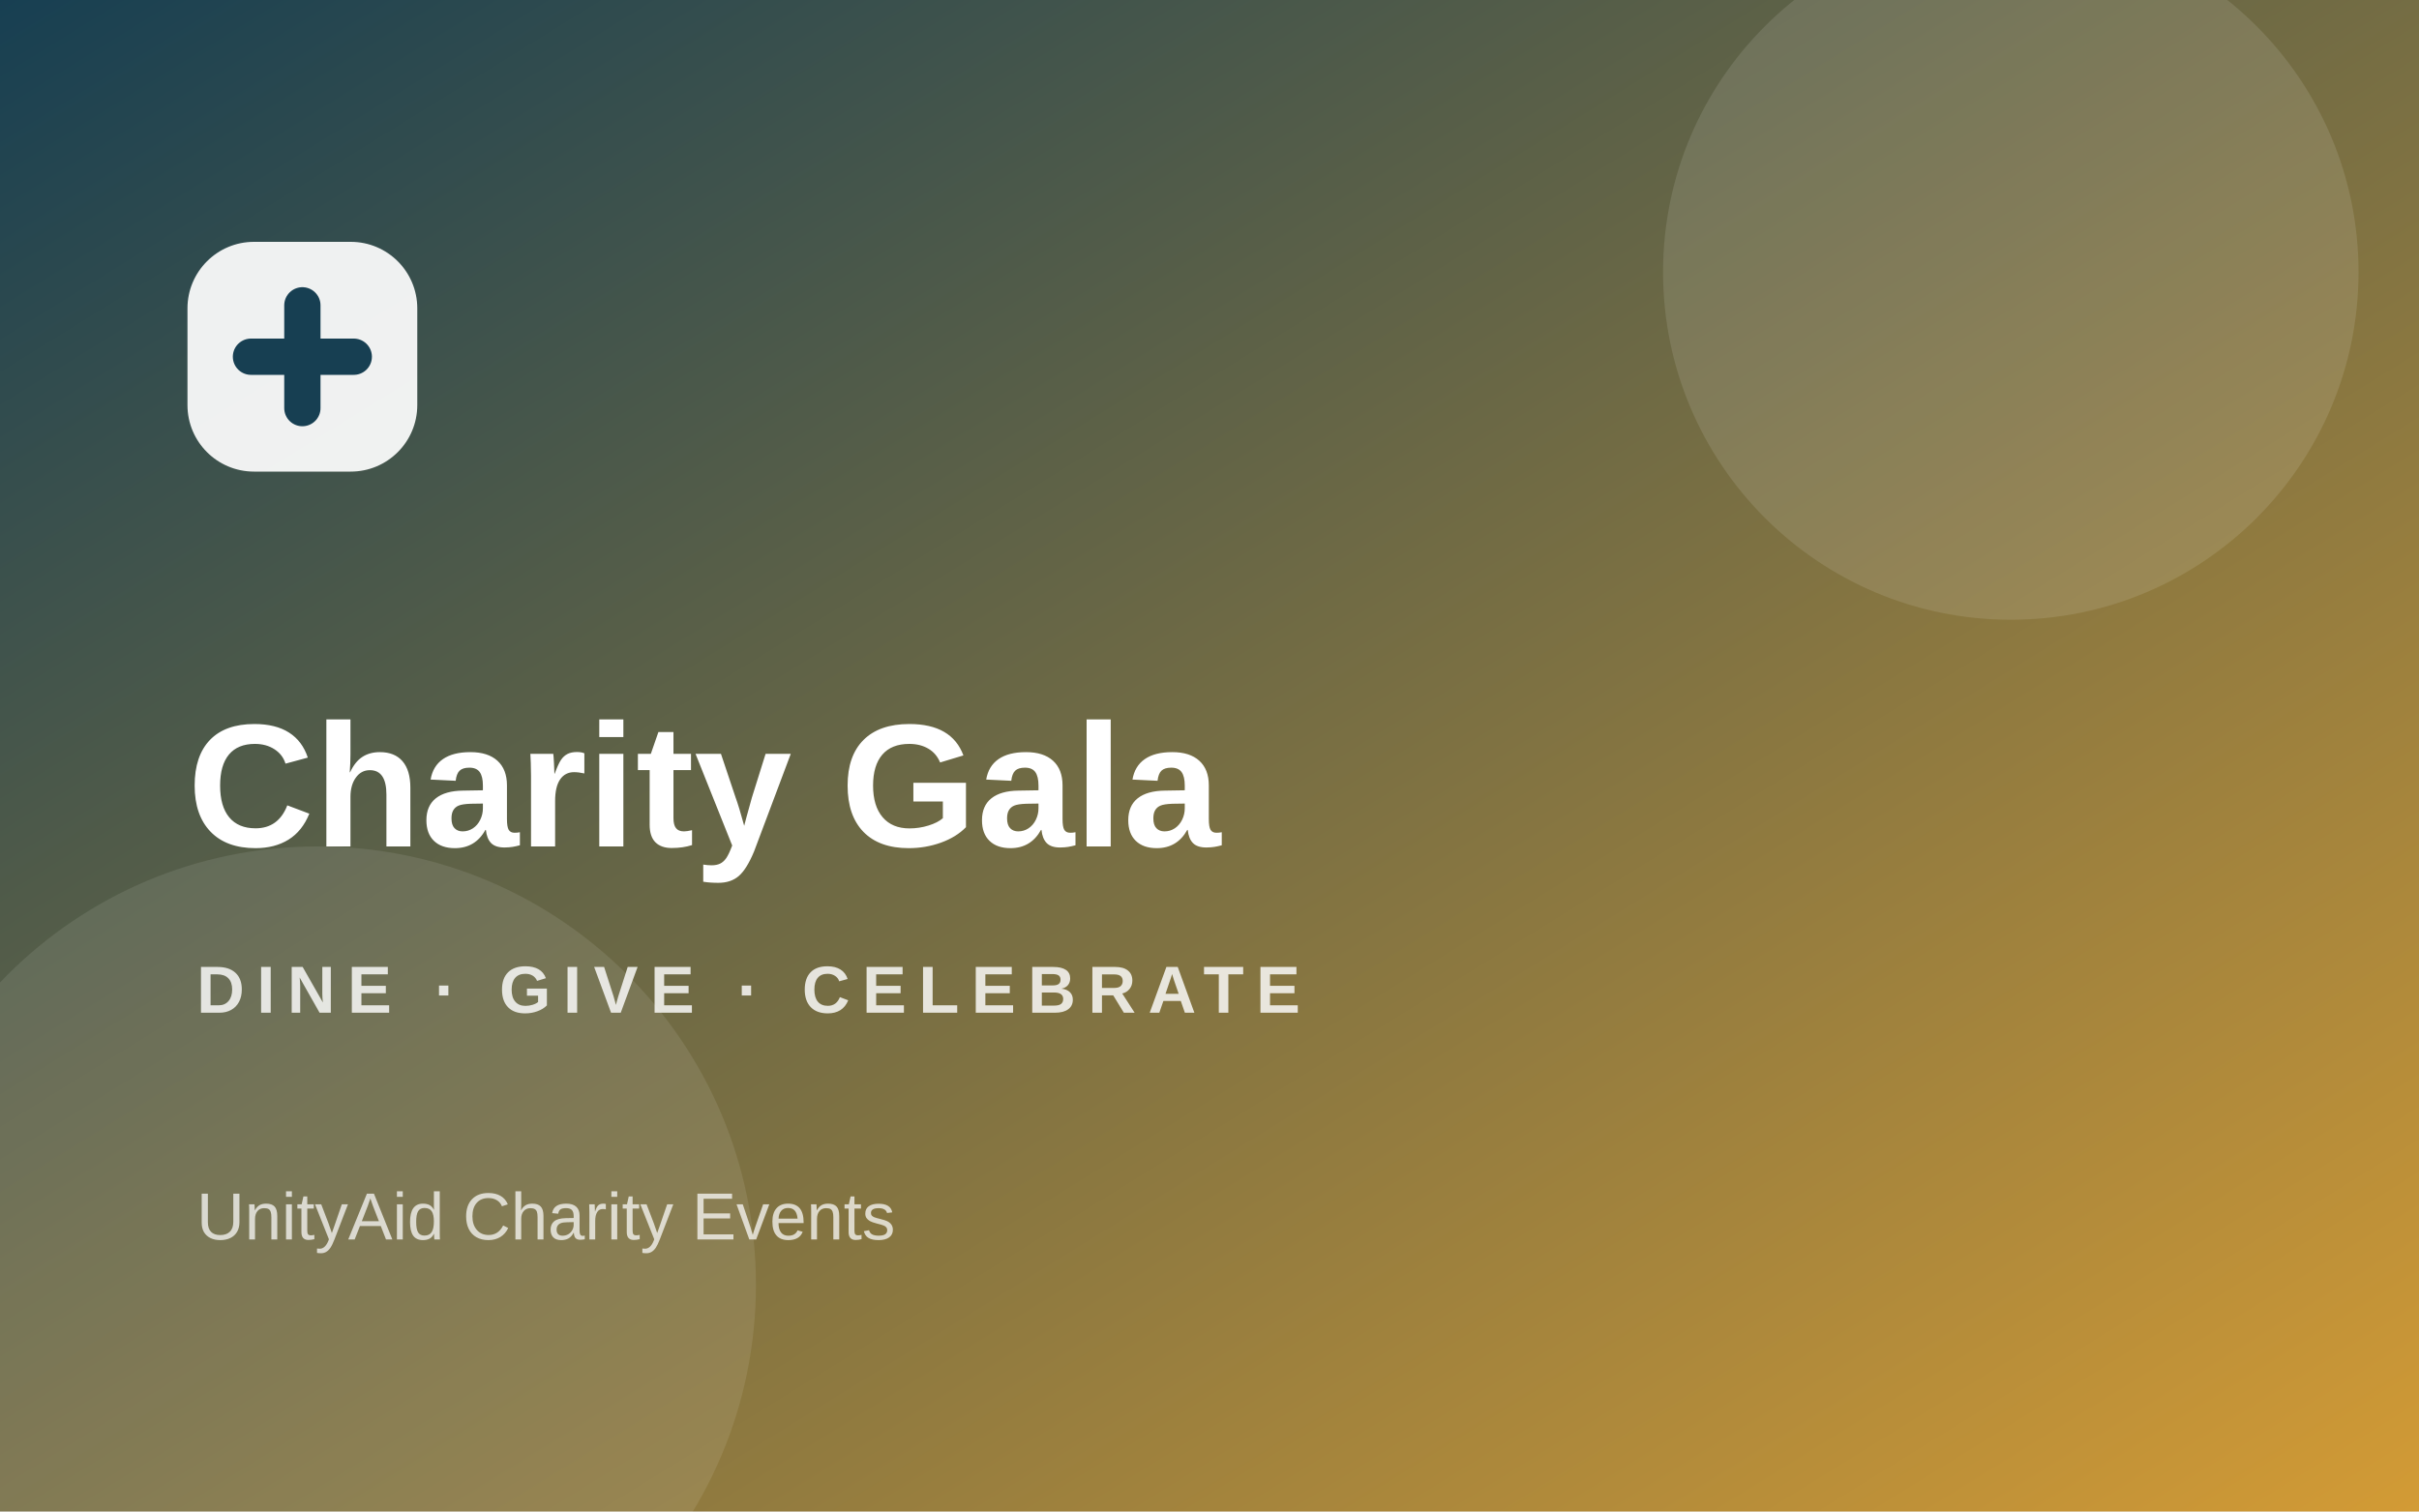
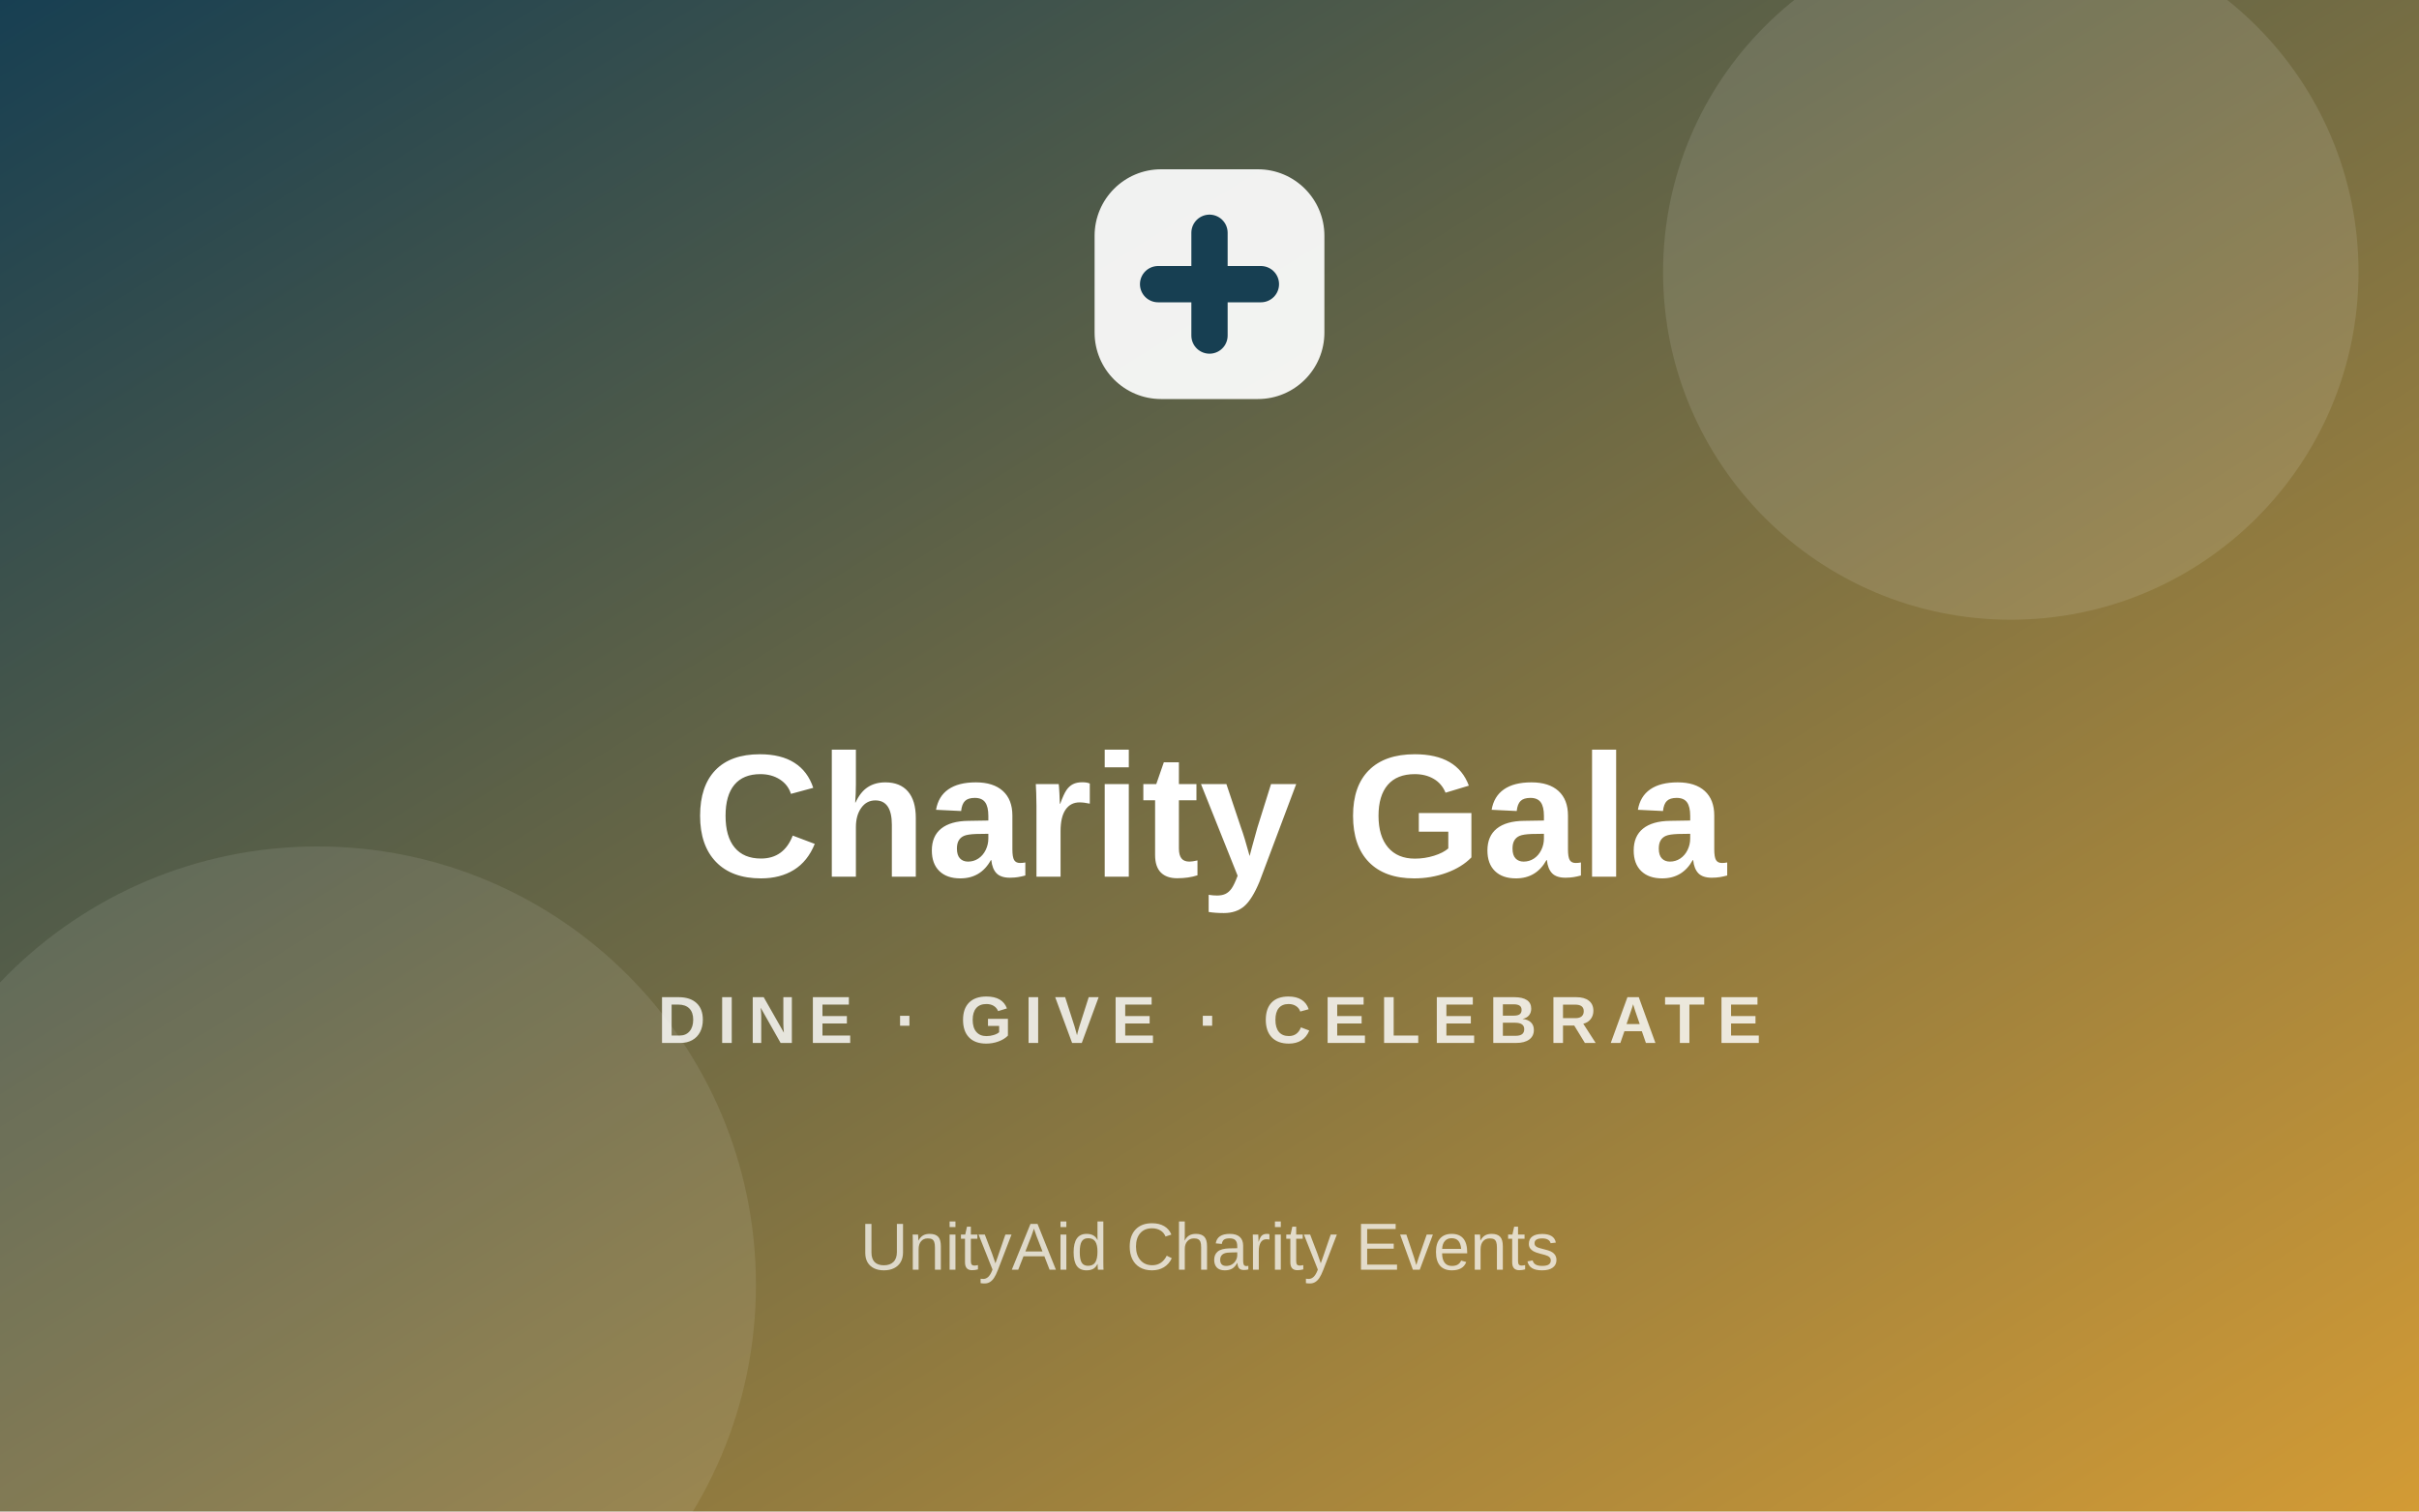
<svg xmlns="http://www.w3.org/2000/svg" width="800" height="500" viewBox="0 0 800 500">
  <defs>
    <linearGradient id="bg" x1="0" y1="0" x2="1" y2="1">
      <stop offset="0%" stop-color="#173f52" />
      <stop offset="100%" stop-color="#d39b35" />
    </linearGradient>
  </defs>
  <rect width="800" height="500" fill="url(#bg)" />
  <circle cx="665" cy="90" r="115" fill="#ffffff" opacity="0.11" />
  <circle cx="105" cy="425" r="145" fill="#ffffff" opacity="0.09" />
-   <rect x="62" y="80" width="76" height="76" rx="22" fill="#ffffff" opacity="0.92" />
-   <path d="M100 101v34M83 118h34" stroke="#173f52" stroke-width="12" stroke-linecap="round" />
-   <text x="62" y="280" fill="#ffffff" font-family="Segoe UI, Arial, sans-serif" font-size="58" font-weight="700">Charity Gala</text>
-   <text x="65" y="335" fill="#ffffff" opacity="0.82" font-family="Segoe UI, Arial, sans-serif" font-size="22" font-weight="600" letter-spacing="4">DINE · GIVE · CELEBRATE</text>
-   <text x="65" y="410" fill="#ffffff" opacity="0.72" font-family="Segoe UI, Arial, sans-serif" font-size="22">UnityAid Charity Events</text>
+   <rect x="362" y="56" width="76" height="76" rx="22" fill="#ffffff" opacity="0.92" />
+   <path d="M400 77v34M383 94h34" stroke="#173f52" stroke-width="12" stroke-linecap="round" />
+   <text x="400" y="290" text-anchor="middle" fill="#ffffff" font-family="Segoe UI, Arial, sans-serif" font-size="58" font-weight="700">Charity Gala</text>
+   <text x="400" y="345" text-anchor="middle" fill="#ffffff" opacity="0.82" font-family="Segoe UI, Arial, sans-serif" font-size="22" font-weight="600" letter-spacing="4">DINE · GIVE · CELEBRATE</text>
+   <text x="400" y="420" text-anchor="middle" fill="#ffffff" opacity="0.72" font-family="Segoe UI, Arial, sans-serif" font-size="22">UnityAid Charity Events</text>
</svg>
